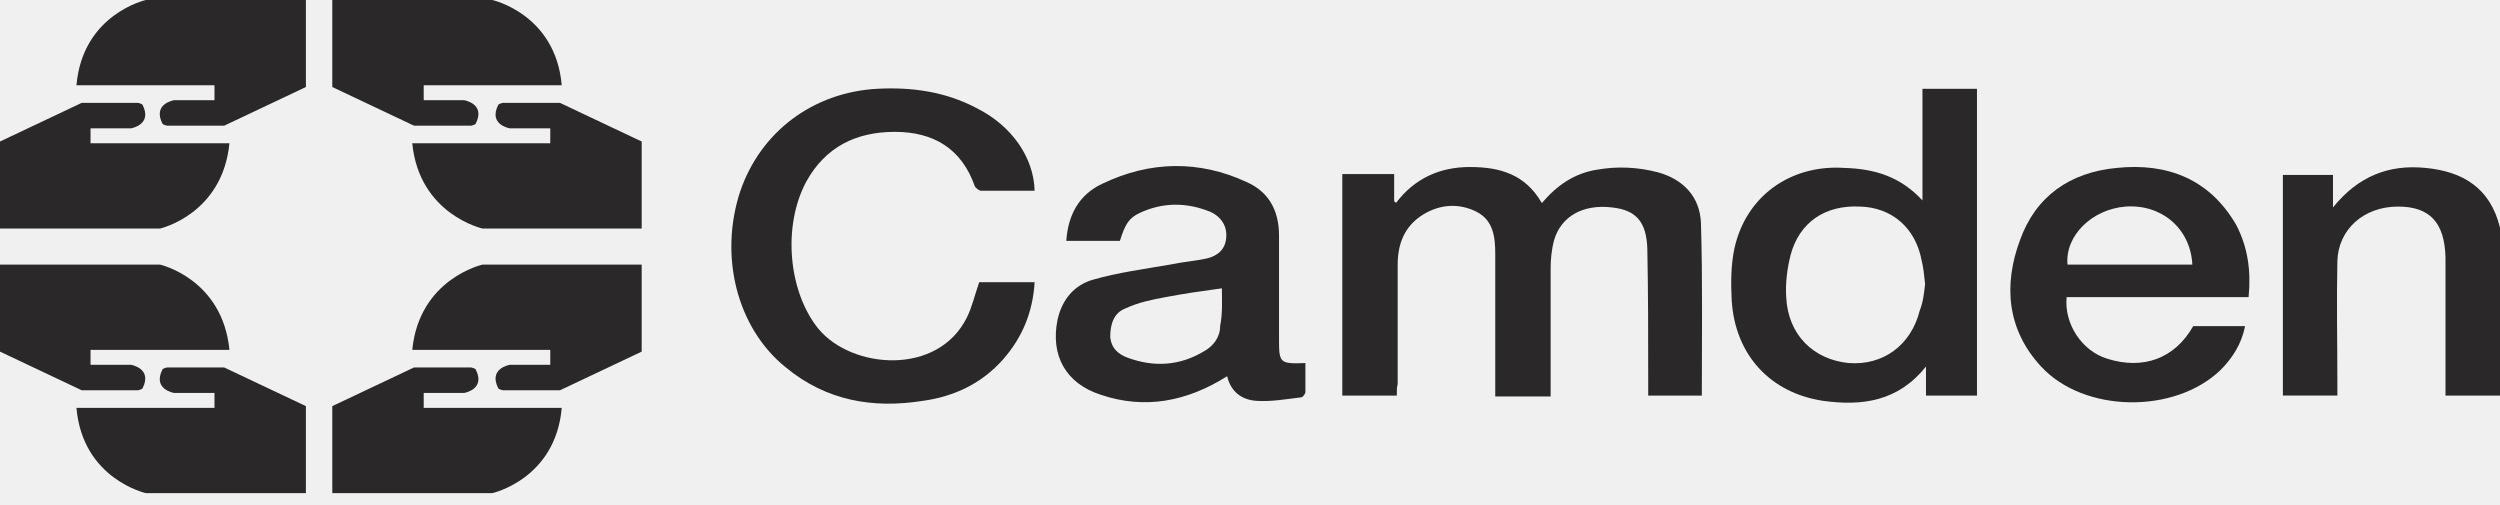
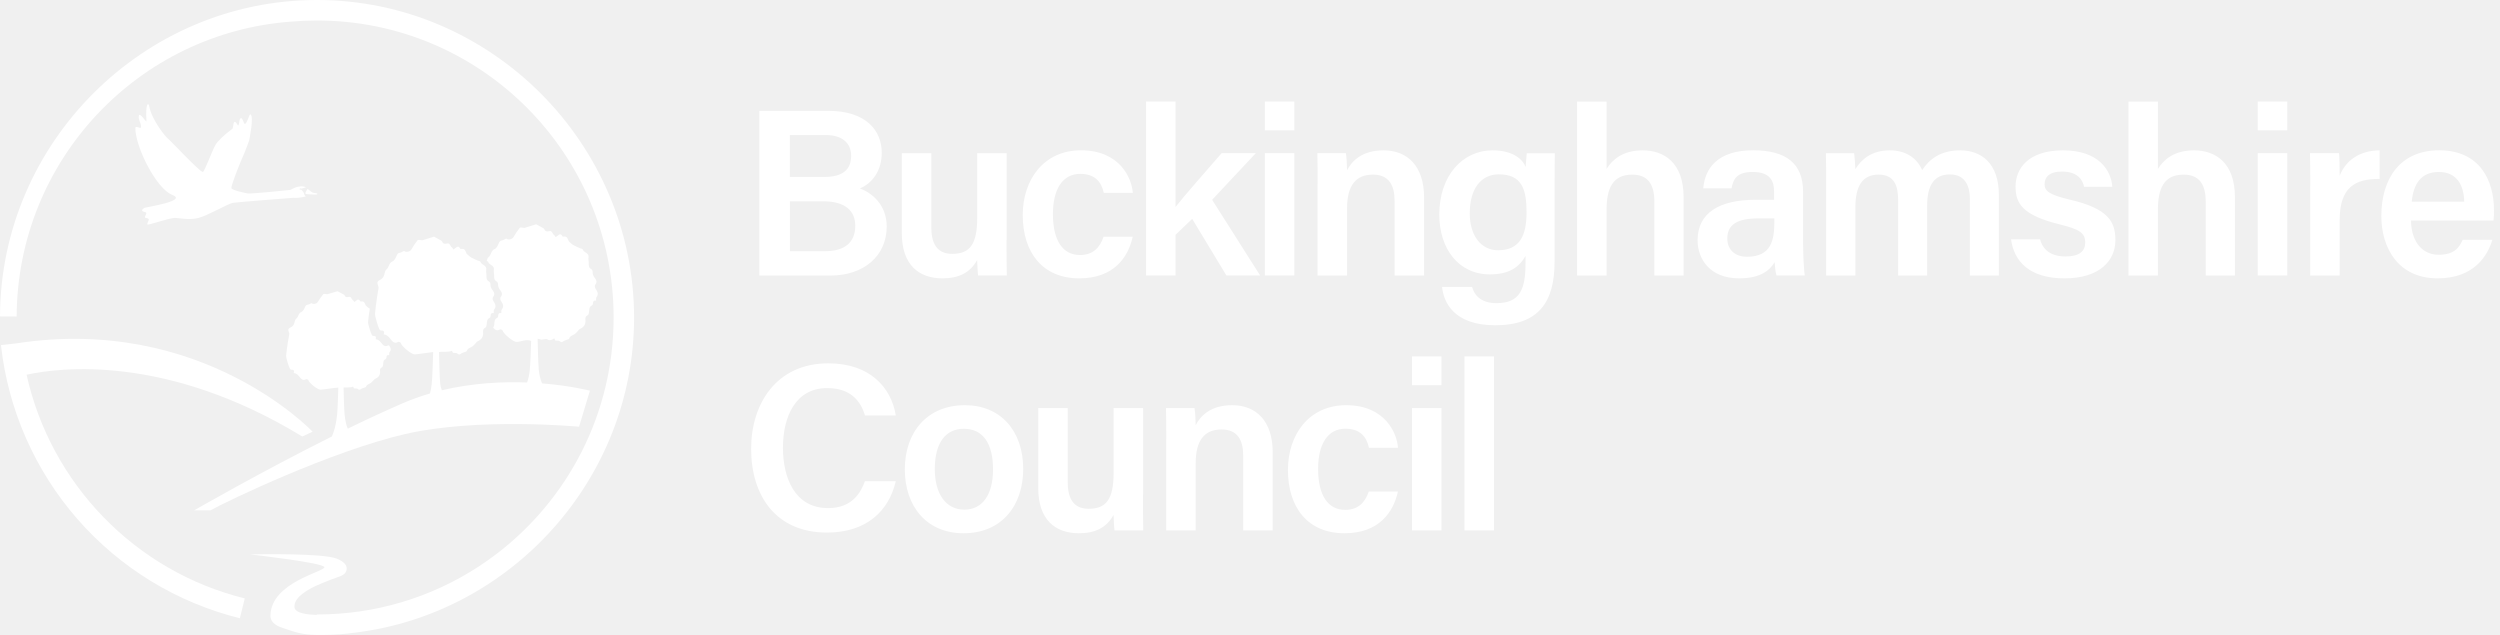
- <svg xmlns="http://www.w3.org/2000/svg" fill="none" height="44" viewBox="0 0 218 44" width="218">
-   <g fill="#2a2828">
-     <path d="m218 34.494c-1.533 0-3.143 0-4.752 0 0-.383 0-.69 0-.997 0-3.373 0-6.822 0-10.195 0-.307 0-.537 0-.843-.077-3.066-1.38-4.446-4.14-4.446-2.989 0-5.212 1.993-5.289 4.752-.076 3.526 0 7.129 0 10.655v1.073c-1.609 0-3.142 0-4.752 0 0-6.362 0-12.801 0-19.24h4.369v2.836c2.223-2.76 4.906-3.756 8.049-3.449 3.296.307 5.672 1.763 6.515 5.212z" />
-     <path d="m121.801 34.494c-1.686 0-3.219 0-4.752 0 0-6.439 0-12.801 0-19.316h4.522v2.376c.077.077.153.077.153.153 1.61-2.146 3.833-3.143 6.439-3.143s4.829.613 6.286 3.143c1.303-1.533 2.836-2.606 4.829-2.913 1.763-.307 3.526-.23 5.289.23 2.223.613 3.679 2.146 3.756 4.446.153 4.982.076 9.965.076 15.024-1.456 0-2.989 0-4.675 0 0-.383 0-.766 0-1.15 0-3.909 0-7.819-.077-11.651-.077-2.376-.996-3.373-3.066-3.603-2.53-.307-4.446.766-5.059 2.836-.23.843-.307 1.686-.307 2.53v11.115c-1.609 0-3.143 0-4.829 0 0-.307 0-.613 0-.997 0-3.833 0-7.589 0-11.421 0-1.456-.153-2.913-1.61-3.679-1.533-.766-3.142-.69-4.675.23-1.61.997-2.223 2.53-2.223 4.369v10.425c-.077.23-.077.536-.077.996z" />
-     <path d="m90.22 16.634c-1.533 0-3.143 0-4.676 0-.153 0-.46-.23-.537-.383-1.15-3.296-3.603-4.753-6.975-4.753-3.373 0-6.056 1.303-7.742 4.369-2.07 3.909-1.533 9.582 1.073 12.801 2.913 3.526 10.425 4.139 12.954-.997.46-.92.69-1.993 1.073-3.066h4.829c-.153 2.606-1.073 4.829-2.76 6.745-1.84 2.07-4.216 3.219-6.975 3.603-4.369.69-8.432 0-11.958-2.913-4.293-3.449-5.826-9.735-3.986-15.331 1.763-5.212 6.362-8.662 11.958-8.968 2.99-.153 5.902.23 8.662 1.686 3.066 1.533 4.982 4.293 5.059 7.205z" />
-     <path d="m167.639 17.477c0-3.373 0-6.516 0-9.735h4.753v26.752c-1.457 0-2.837 0-4.446 0 0-.766 0-1.533 0-2.53-2.453 3.066-5.596 3.449-8.969 2.99-4.599-.69-7.665-3.986-7.972-8.738-.076-1.533-.076-3.066.23-4.522.997-4.599 4.906-7.359 9.582-7.052 2.683.077 4.906.766 6.822 2.836zm.23 7.282c-.077-.767-.153-1.456-.307-2.07-.536-2.836-2.606-4.599-5.365-4.676-3.066-.153-5.289 1.38-6.056 4.216-.306 1.226-.46 2.453-.383 3.679.153 3.296 2.376 5.442 5.442 5.749 2.99.23 5.443-1.533 6.209-4.599.307-.766.383-1.61.46-2.3z" />
-     <path d="m107.007 32.807c-3.526 2.223-7.205 2.913-11.038 1.61-3.066-.997-4.369-3.449-3.756-6.515.383-1.763 1.456-3.066 3.143-3.526 2.146-.613 4.446-.92 6.669-1.303 1.073-.23 2.146-.307 3.219-.536.92-.23 1.61-.767 1.687-1.84.076-.92-.384-1.763-1.38-2.223-2.07-.843-4.139-.843-6.132.077-.997.46-1.303.997-1.763 2.453-1.533 0-3.066 0-4.676 0 .153-2.3 1.15-4.063 3.143-4.982 4.139-1.993 8.431-2.07 12.572-.153 1.916.843 2.836 2.453 2.836 4.676v8.892c0 2.223 0 2.3 2.299 2.223v2.53c0 .153-.23.46-.383.46-1.303.153-2.53.383-3.833.307-1.379-.077-2.299-.843-2.606-2.146zm-.46-7.665c-1.686.23-3.296.46-4.905.766-1.227.23-2.377.46-3.526.997-.997.383-1.303 1.38-1.303 2.453.077.996.69 1.533 1.533 1.84 2.3.843 4.523.69 6.593-.537.843-.46 1.456-1.226 1.456-2.223.23-1.15.153-2.3.153-3.296z" />
-     <path d="m196.077 25.909c-2.682 0-5.289 0-7.972 0-2.606 0-5.289 0-7.895 0-.23 2.3 1.303 4.676 3.526 5.366 3.143.997 5.903 0 7.512-2.836h4.523c-.307 1.533-1.073 2.759-2.147 3.833-3.985 3.833-11.881 3.756-15.637-.307-2.989-3.219-3.296-7.129-1.839-11.038 1.379-3.833 4.369-5.902 8.431-6.285 4.446-.46 8.126.997 10.425 4.982.997 1.916 1.303 3.986 1.073 6.285zm-4.905-2.836c-.154-3.143-2.683-5.289-5.826-5.059-2.913.23-5.289 2.53-5.059 5.059z" />
-     <g clip-rule="evenodd" fill-rule="evenodd">
-       <path d="m48.981 35.567h-12.034v-1.303h3.526s1.916-.307.997-2.07c-.077-.077-.383-.153-.383-.153h-4.982l-7.129 3.373v7.589h13.951s5.519-1.226 6.056-7.435z" />
-       <path d="m6.669 35.567h12.034v-1.303h-3.526s-1.916-.307-.997-2.07c.077-.077.383-.153.383-.153h4.982l7.129 3.373v7.589h-13.951s-5.519-1.226-6.056-7.435z" />
-       <path d="m20.006 30.508h-12.111v1.303h3.526s1.916.307.997 2.07c-.077.077-.383.153-.383.153h-4.906l-7.129-3.373v-7.589h13.951s5.442 1.226 6.056 7.435z" />
-       <path d="m48.981 7.435h-12.034v1.303h3.526s1.916.307.997 2.07c-.077.077-.383.153-.383.153h-4.982l-7.129-3.373v-7.589h13.951s5.519 1.226 6.056 7.435z" />
-       <path d="m6.669 7.435h12.034v1.303h-3.526s-1.916.307-.997 2.07c.077.077.383.153.383.153h4.982l7.129-3.373v-7.589h-13.951s-5.519 1.226-6.056 7.435z" />
-       <path d="m20.006 12.494h-12.111v-1.303h3.526s1.916-.307.997-2.07c-.077-.077-.383-.153-.383-.153h-4.906l-7.129 3.373v7.589h13.951s5.442-1.226 6.056-7.435z" />
-       <path d="m35.95 12.494h12.034v-1.303h-3.526s-1.916-.307-.997-2.07c.077-.077.383-.153.383-.153h4.982l7.129 3.373v7.589h-13.874s-5.519-1.226-6.132-7.435z" />
-       <path d="m35.95 30.508h12.034v1.303h-3.526s-1.916.307-.997 2.07c.077.077.383.153.383.153h4.982l7.129-3.373v-7.589h-13.874s-5.519 1.226-6.132 7.435z" />
-     </g>
-   </g>
+ <svg xmlns="http://www.w3.org/2000/svg" width="252" height="64" viewBox="0 0 252 64" fill="none">
+   <path d="M76.547 11.173H83.49C87.325 11.173 88.88 13.184 88.88 15.397C88.88 17.293 87.847 18.512 86.676 18.995C87.806 19.402 89.381 20.579 89.381 22.835C89.381 25.784 87.084 27.776 83.704 27.776H76.539V11.173H76.547ZM83.091 17.837C85.032 17.837 85.796 17.024 85.796 15.701C85.796 14.384 84.839 13.613 83.255 13.613H79.616V17.837H83.091ZM79.616 25.322H83.139C85.128 25.322 86.21 24.461 86.21 22.758C86.21 21.27 85.224 20.291 82.974 20.291H79.622V25.322H79.616ZM101.46 24.171C101.46 25.371 101.46 26.782 101.487 27.768H98.591C98.543 27.432 98.522 26.734 98.495 26.211C97.8 27.478 96.67 28.058 94.997 28.058C92.623 28.058 90.902 26.693 90.902 23.502V15.445H93.876V22.902C93.876 24.342 94.309 25.59 95.982 25.59C97.778 25.59 98.501 24.605 98.501 21.973V15.445H101.473V24.171H101.46ZM114.178 23.861C113.725 25.922 112.287 28.058 108.791 28.058C105.1 28.058 103.092 25.466 103.092 21.675C103.092 18.099 105.225 15.149 108.962 15.149C112.892 15.149 114.091 17.981 114.186 19.443H111.261C111.021 18.339 110.373 17.526 108.887 17.526C107.112 17.526 106.134 19.062 106.134 21.579C106.134 24.267 107.139 25.707 108.866 25.707C110.16 25.707 110.876 24.963 111.24 23.861H114.18H114.178ZM118.494 20.862C119.451 19.635 121.44 17.41 123.14 15.438H126.588L122.183 20.139L127.021 27.768H123.621L120.173 22.062L118.496 23.667V27.768H115.521V10.235H118.494V20.862ZM127.496 10.235H130.469V13.136H127.497V10.235H127.496ZM127.496 15.438H130.469V27.768H127.497V15.44L127.496 15.438ZM132.816 18.533C132.816 17.478 132.816 16.376 132.789 15.438H135.665C135.735 15.776 135.783 16.782 135.783 17.168C136.216 16.307 137.221 15.155 139.452 15.155C141.874 15.155 143.547 16.741 143.547 19.904V27.776H140.573V20.24C140.573 18.704 140.022 17.6 138.392 17.6C136.643 17.6 135.783 18.731 135.783 21.006V27.774H132.81V18.531H132.816V18.533ZM156.699 26.403C156.699 30.36 155.164 32.787 150.732 32.787C146.491 32.787 145.507 30.408 145.363 28.926H148.385C148.672 29.933 149.465 30.558 150.848 30.558C153.271 30.558 153.772 29.07 153.772 26.507V25.79C153.127 26.962 152.074 27.658 150.18 27.658C147.022 27.658 145.08 25.066 145.08 21.634C145.08 17.726 147.407 15.155 150.449 15.155C152.652 15.155 153.568 16.189 153.78 16.838C153.807 16.43 153.876 15.666 153.897 15.446H156.725C156.706 16.403 156.706 17.795 156.706 18.995V26.403H156.699ZM151 25.226C153.25 25.226 153.876 23.667 153.876 21.386C153.876 19.058 153.395 17.574 151.075 17.574C149.327 17.574 148.151 18.966 148.151 21.51C148.151 23.792 149.321 25.226 151 25.226ZM161.943 10.235V17.024C162.514 16.114 163.546 15.155 165.584 15.155C167.765 15.155 169.707 16.424 169.707 19.883V27.776H166.76V20.339C166.76 18.56 166.092 17.603 164.53 17.603C162.521 17.603 161.943 19.043 161.943 21.152V27.776H158.97V10.24H161.943V10.234V10.235ZM181.757 24.75C181.757 25.901 181.854 27.458 181.923 27.768H179.073C178.977 27.507 178.908 26.88 178.881 26.424C178.446 27.168 177.56 28.058 175.308 28.058C172.364 28.058 171.117 26.114 171.117 24.218C171.117 21.434 173.348 20.138 176.96 20.138H178.825V19.298C178.825 18.341 178.517 17.334 176.671 17.334C175.04 17.334 174.709 18.078 174.538 18.987H171.688C171.854 16.976 173.127 15.128 176.788 15.149C179.996 15.17 181.75 16.445 181.75 19.325V24.749H181.757V24.75ZM178.86 22.014H177.25C175.067 22.014 174.112 22.661 174.112 24.053C174.112 25.061 174.778 25.88 176.101 25.88C178.544 25.88 178.854 24.198 178.854 22.379V22.013H178.86V22.014ZM184.077 18.608C184.077 17.554 184.077 16.472 184.05 15.445H186.898C186.946 15.755 186.994 16.528 187.023 17.051C187.621 16.066 188.654 15.155 190.498 15.155C192.246 15.155 193.299 16.066 193.753 17.147C194.448 16.093 195.55 15.155 197.587 15.155C199.693 15.155 201.489 16.424 201.489 19.691V27.776H198.564V20.048C198.564 18.822 198.131 17.582 196.555 17.582C194.924 17.582 194.256 18.733 194.256 20.725V27.776H191.331V20.144C191.331 18.779 190.973 17.6 189.368 17.6C187.766 17.6 187.023 18.704 187.023 20.909V27.773H184.077V18.608ZM205.64 24.123C205.929 25.226 206.789 25.851 208.2 25.851C209.638 25.851 210.189 25.301 210.189 24.44C210.189 23.502 209.638 23.117 207.698 22.64C203.843 21.704 203.168 20.504 203.168 18.802C203.168 17.003 204.435 15.155 207.958 15.155C211.504 15.155 212.796 17.12 212.921 18.829H210.072C209.954 18.25 209.542 17.293 207.842 17.293C206.5 17.293 206.094 17.92 206.094 18.56C206.094 19.256 206.527 19.616 208.605 20.118C212.584 21.027 213.231 22.4 213.231 24.219C213.231 26.28 211.627 28.059 208.104 28.059C204.531 28.059 203.004 26.307 202.714 24.123H205.64ZM217.518 10.235V17.024C218.09 16.114 219.122 15.155 221.159 15.155C223.341 15.155 225.281 16.424 225.281 19.883V27.776H222.336V20.339C222.336 18.56 221.669 17.603 220.106 17.603C218.09 17.603 217.518 19.043 217.518 21.152V27.776H214.546V10.24H217.518V10.234V10.235ZM227.58 10.235H230.554V13.136H227.58V10.235ZM227.58 15.438H230.554V27.768H227.58V15.44V15.438ZM232.874 18.774C232.874 17.382 232.874 16.349 232.845 15.438H235.77C235.818 15.726 235.839 16.878 235.839 17.72C236.417 16.232 237.78 15.176 239.865 15.155V18.037C237.374 18.01 235.839 18.898 235.839 22.186V27.776H232.866V18.774H232.874ZM243.032 22.227C243.032 24.074 243.967 25.68 245.812 25.68C247.396 25.68 247.897 24.957 248.234 24.171H251.229C250.775 25.707 249.433 28.059 245.715 28.059C241.738 28.059 240.038 24.984 240.038 21.771C240.038 17.962 241.978 15.149 245.86 15.149C250.003 15.149 251.393 18.243 251.393 21.173C251.393 21.579 251.393 21.869 251.345 22.227H243.032ZM248.393 20.331C248.365 18.677 247.65 17.334 245.833 17.334C244.008 17.334 243.272 18.582 243.101 20.331H248.393ZM90.297 48.499C89.602 51.498 87.352 53.683 83.353 53.683C78.205 53.683 75.714 49.962 75.714 45.24C75.714 40.706 78.253 36.624 83.497 36.624C87.715 36.624 89.843 39.093 90.297 41.877H87.186C86.753 40.416 85.748 39.12 83.374 39.12C80.186 39.12 78.921 42 78.921 45.144C78.921 48.093 80.071 51.216 83.47 51.216C85.892 51.216 86.753 49.678 87.186 48.507H90.297V48.499ZM103.14 47.274C103.14 50.947 100.986 53.752 97.124 53.752C93.387 53.752 91.206 51.016 91.206 47.32C91.206 43.579 93.435 40.843 97.269 40.843C100.84 40.843 103.14 43.413 103.14 47.274ZM94.227 47.293C94.227 49.789 95.355 51.373 97.199 51.373C99.065 51.373 100.097 49.816 100.097 47.322C100.097 44.661 99.065 43.221 97.153 43.221C95.328 43.221 94.227 44.613 94.227 47.293ZM115.212 49.864C115.212 51.064 115.212 52.477 115.239 53.462H112.341C112.293 53.125 112.272 52.429 112.245 51.904C111.55 53.173 110.422 53.752 108.749 53.752C106.375 53.752 104.654 52.387 104.654 49.195V41.131H107.626V48.597C107.626 50.037 108.061 51.285 109.733 51.285C111.529 51.285 112.251 50.299 112.251 47.659V41.131H115.225V49.864H115.212ZM117.558 44.227C117.558 43.171 117.558 42.069 117.53 41.133H120.406C120.477 41.469 120.525 42.477 120.525 42.861C120.958 42 121.963 40.843 124.193 40.843C126.615 40.843 128.288 42.427 128.288 45.59V53.462H125.315V45.93C125.315 44.392 124.763 43.29 123.134 43.29C121.384 43.29 120.525 44.419 120.525 46.694V53.462H117.553V44.227H117.558ZM140.91 49.554C140.457 51.614 139.017 53.752 135.521 53.752C131.832 53.752 129.824 51.16 129.824 47.368C129.824 43.792 131.957 40.843 135.694 40.843C139.624 40.843 140.821 43.675 140.918 45.136H137.993C137.752 44.034 137.104 43.213 135.617 43.213C133.843 43.213 132.866 44.75 132.866 47.266C132.866 49.954 133.869 51.394 135.598 51.394C136.892 51.394 137.606 50.65 137.972 49.547H140.91V49.554ZM142.328 35.928H145.301V38.83H142.329V35.928H142.328ZM142.328 41.133H145.301V53.462H142.329V41.131L142.328 41.133ZM150.594 35.928H147.621V53.462H150.593L150.594 35.928ZM31.955 0C14.46 0 0.054 14.384 0 31.896L1.679 31.904C1.748 16.141 13.971 3.259 29.45 2.171C30.283 2.102 31.119 2.067 31.955 2.067C48.466 2.067 61.852 15.472 61.852 32.006C61.852 41.731 57.22 50.368 50.056 55.832C45.435 59.36 39.885 61.457 34.088 61.864C33.387 61.912 32.677 61.939 31.963 61.939H31.934V61.981C31.054 61.96 29.691 61.837 29.677 61.168C29.664 60.616 30.082 60.168 30.488 59.851C31.032 59.424 31.672 59.12 32.306 58.851C32.912 58.59 33.53 58.355 34.157 58.134C34.358 58.076 34.545 57.978 34.708 57.846C34.826 57.742 34.906 57.601 34.935 57.446C34.964 57.291 34.941 57.13 34.868 56.99C34.687 56.659 34.309 56.467 33.978 56.322C32.636 55.75 26.098 55.867 25.28 55.882H25.197C25.224 55.888 32.69 56.722 32.698 57.178C32.712 57.638 27.358 58.686 27.261 62.014C27.234 62.918 28.218 63.2 28.596 63.331C29.912 63.779 30.496 63.965 31.859 64H32.636C33.683 63.995 34.73 63.919 35.767 63.773C51.529 61.864 63.916 48.272 63.916 32.006C63.91 14.448 49.484 0 31.955 0Z" fill="white" />
+   <path d="M30.469 44L31.508 43.517C31.508 43.517 20.386 31.717 1.638 34.613L0.096 34.784C0.818 41.288 3.513 47.415 7.819 52.339C12.124 57.262 17.834 60.746 24.177 62.32L24.672 60.32C13.587 57.584 5.108 48.73 2.68 37.771C5.907 37.061 16.74 35.634 30.471 44H30.469Z" fill="white" />
+   <path d="M60.008 29.056C59.953 28.968 59.944 28.768 60 28.699C60.192 28.464 60.144 28.258 59.988 28.059C59.836 27.872 59.726 27.679 59.74 27.418C59.746 27.322 59.676 27.162 59.601 27.128C59.333 26.991 59.34 26.755 59.347 26.501C59.353 26.328 59.285 26.143 59.32 25.976C59.422 25.466 58.845 25.495 58.741 25.144C58.727 25.095 58.631 25.074 58.569 25.047C58.556 25.039 58.527 25.047 58.514 25.039C58.275 24.93 58.026 24.84 57.791 24.703C57.626 24.607 57.495 24.461 57.343 24.336C57.137 23.84 57.117 23.826 56.717 23.847C56.457 23.344 56.242 23.805 56.003 23.903C55.955 23.834 55.926 23.736 55.864 23.703C55.678 23.591 55.658 23.219 55.377 23.296C55.135 23.357 54.963 23.351 54.86 23.088C54.84 23.04 54.771 23.007 54.721 22.978C54.515 22.861 54.309 22.751 54.047 22.607C53.676 22.723 53.229 22.855 52.871 22.971C52.657 22.965 52.451 22.896 52.395 22.959C52.156 23.255 51.948 23.578 51.756 23.909C51.619 24.136 51.192 24.219 51.026 24.04C50.874 24.109 50.738 24.213 50.593 24.232C50.407 24.261 50.352 24.357 50.276 24.522C50.181 24.743 50.05 25.034 49.863 25.101C49.478 25.253 49.532 25.709 49.236 25.928C49.141 25.997 49.105 26.149 49.065 26.307C49.12 26.335 49.195 26.355 49.203 26.391C49.299 26.743 49.877 26.714 49.78 27.224C49.746 27.389 49.808 27.576 49.808 27.747C49.8 28.003 49.794 28.237 50.069 28.375C50.145 28.416 50.213 28.567 50.208 28.664C50.193 28.927 50.31 29.112 50.456 29.298C50.614 29.498 50.662 29.706 50.468 29.939C50.414 30.008 50.42 30.208 50.476 30.298C50.647 30.587 50.868 30.85 50.572 31.208C50.516 31.277 50.545 31.429 50.531 31.56C50.297 31.512 50.214 31.635 50.214 31.863C50.214 31.925 50.166 32.021 50.118 32.042C49.808 32.173 49.85 32.463 49.821 32.723C49.808 32.827 49.767 32.971 49.705 33.013C49.856 33.205 50.077 33.413 50.4 33.205C50.447 33.173 50.634 33.248 50.655 33.303C50.751 33.669 51.756 34.482 52.072 34.467C52.561 34.447 53.036 34.151 53.538 34.365C53.51 35.309 53.462 36.694 53.4 37.314C53.352 37.818 53.25 38.224 53.132 38.555C50.634 38.459 47.634 38.603 44.536 39.339C44.448 39.119 44.393 38.887 44.371 38.651C44.309 37.968 44.275 36.391 44.255 35.488C44.309 35.488 44.378 35.467 44.44 35.461C44.577 35.453 45.307 35.501 45.555 35.357L45.657 35.565C45.844 35.591 46.015 35.557 46.105 35.639C46.257 35.77 46.346 35.757 46.483 35.639C46.566 35.57 46.697 35.549 46.8 35.501C46.889 35.467 47.035 35.447 47.055 35.378C47.151 35.061 47.461 35.053 47.655 34.895C47.771 34.799 47.867 34.674 47.971 34.563C48.019 34.515 48.052 34.447 48.115 34.419C48.527 34.247 48.741 33.951 48.693 33.469C48.672 33.269 48.72 33.111 48.926 33.021C48.934 33.021 48.934 33.013 48.941 33.013C49.003 32.965 49.045 32.821 49.057 32.725C49.093 32.463 49.051 32.173 49.355 32.042C49.403 32.021 49.45 31.925 49.45 31.863C49.45 31.635 49.532 31.519 49.767 31.559C49.781 31.421 49.752 31.277 49.808 31.207C50.096 30.856 49.877 30.594 49.705 30.298C49.65 30.208 49.642 30.01 49.698 29.939C49.89 29.706 49.842 29.498 49.684 29.299C49.54 29.112 49.423 28.927 49.436 28.664C49.444 28.568 49.374 28.408 49.292 28.376C49.024 28.237 49.03 28.003 49.037 27.747C49.037 27.576 48.976 27.389 49.01 27.224C49.105 26.714 48.535 26.741 48.431 26.391C48.418 26.349 48.348 26.328 48.294 26.307C48.287 26.301 48.273 26.301 48.267 26.293C48.252 26.287 48.225 26.293 48.211 26.287C47.971 26.176 47.723 26.087 47.488 25.951C47.324 25.853 47.193 25.707 47.041 25.583C46.833 25.087 46.814 25.074 46.415 25.095C46.153 24.592 45.94 25.053 45.699 25.149C45.651 25.08 45.624 24.984 45.562 24.951C45.376 24.839 45.362 24.467 45.081 24.543C44.839 24.607 44.667 24.599 44.563 24.336C44.544 24.288 44.474 24.253 44.425 24.226C44.219 24.109 44.007 23.999 43.751 23.855C43.381 23.971 42.933 24.103 42.575 24.219C42.361 24.213 42.155 24.143 42.099 24.205C41.86 24.501 41.652 24.826 41.46 25.157C41.321 25.384 40.888 25.466 40.73 25.288C40.578 25.357 40.442 25.459 40.297 25.48C40.11 25.507 40.056 25.605 39.981 25.77C39.885 25.991 39.752 26.28 39.567 26.349C39.182 26.501 39.23 26.955 38.941 27.176C38.776 27.299 38.782 27.651 38.666 27.872C38.585 28.017 38.462 28.135 38.314 28.21C38.059 28.335 37.991 28.437 38.087 28.727C38.114 28.823 38.17 28.919 38.162 29.01C38.121 29.327 38.046 29.643 38.004 29.96C37.998 29.981 37.998 30.008 37.998 30.029C37.923 30.546 37.846 31.063 37.806 31.581C37.79 31.779 37.854 31.994 37.908 32.194C37.998 32.517 38.204 33.311 38.37 33.311C38.61 33.311 38.809 33.344 38.678 33.711C38.988 33.738 39.147 33.909 39.334 34.138C39.492 34.336 39.725 34.723 40.132 34.461C40.16 34.447 40.214 34.455 40.268 34.475C40.324 34.495 40.38 34.53 40.386 34.557C40.482 34.923 41.487 35.736 41.804 35.722C42.155 35.709 43.05 35.549 43.662 35.488C43.635 36.418 43.587 38.016 43.518 38.699C43.483 39.072 43.414 39.387 43.339 39.664C42.396 39.939 41.46 40.272 40.524 40.677C38.685 41.481 36.863 42.325 35.059 43.207C34.935 42.944 34.804 42.511 34.735 41.773C34.681 41.187 34.646 39.795 34.633 39.058C34.762 39.051 35.384 39.093 35.588 38.968C35.636 39.058 35.672 39.12 35.678 39.147C35.838 39.168 35.988 39.141 36.065 39.21C36.194 39.32 36.271 39.306 36.394 39.21C36.47 39.147 36.581 39.133 36.67 39.093C36.745 39.064 36.876 39.045 36.889 38.989C36.978 38.727 37.24 38.72 37.405 38.583C37.501 38.499 37.584 38.395 37.681 38.307C37.723 38.266 37.757 38.203 37.804 38.189C38.162 38.045 38.348 37.797 38.308 37.397C38.287 37.231 38.328 37.101 38.508 37.024C38.57 36.997 38.603 36.859 38.618 36.768C38.645 36.549 38.61 36.307 38.872 36.197C38.913 36.176 38.955 36.095 38.955 36.047C38.955 35.853 39.024 35.757 39.23 35.799C39.244 35.68 39.215 35.563 39.265 35.501C39.484 35.24 39.367 35.04 39.23 34.832C39.182 34.819 39.134 34.805 39.113 34.819C38.761 35.032 38.554 34.709 38.424 34.551C38.266 34.359 38.129 34.213 37.86 34.192C37.971 33.888 37.804 33.861 37.592 33.861C37.448 33.861 37.268 33.192 37.193 32.923C37.145 32.759 37.089 32.579 37.103 32.407C37.145 31.973 37.207 31.546 37.276 31.111C37.268 31.104 37.261 31.104 37.255 31.104C37.111 31.029 36.993 30.896 36.87 30.794C36.689 30.381 36.676 30.367 36.327 30.387C36.098 29.967 35.919 30.354 35.707 30.435C35.665 30.375 35.638 30.298 35.588 30.271C35.424 30.181 35.417 29.871 35.17 29.925C34.962 29.973 34.812 29.973 34.722 29.754C34.708 29.712 34.646 29.685 34.604 29.664C34.425 29.568 34.246 29.472 34.019 29.354C33.697 29.45 33.31 29.568 33.002 29.658C32.815 29.65 32.636 29.587 32.588 29.65C32.382 29.898 32.203 30.167 32.03 30.443C31.914 30.635 31.541 30.704 31.398 30.554C31.267 30.608 31.15 30.698 31.019 30.712C30.854 30.731 30.811 30.815 30.744 30.952C30.661 31.139 30.552 31.379 30.392 31.442C30.057 31.567 30.105 31.952 29.849 32.131C29.706 32.235 29.712 32.523 29.61 32.717C29.538 32.842 29.429 32.941 29.298 33C29.078 33.103 29.017 33.192 29.098 33.427C29.127 33.503 29.175 33.592 29.162 33.661C29.127 33.93 29.065 34.192 29.023 34.461C28.954 34.909 28.886 35.363 28.844 35.811C28.83 35.978 28.886 36.157 28.934 36.328C29.009 36.597 29.189 37.266 29.333 37.266C29.546 37.266 29.712 37.293 29.602 37.597C29.87 37.624 30.008 37.762 30.166 37.955C30.303 38.12 30.509 38.445 30.853 38.224C30.896 38.197 31.06 38.258 31.075 38.307C31.156 38.611 32.03 39.293 32.305 39.279C32.65 39.264 33.586 39.099 34.102 39.071C34.075 39.837 34.04 41.235 33.978 41.823C33.868 42.911 33.634 43.607 33.449 43.999C26.285 47.576 19.566 51.443 19.566 51.443H21.212C22.918 50.485 33.393 45.482 40.784 43.765C48.177 42.048 58.369 43.013 58.369 43.013L59.464 39.381C59.464 39.381 57.551 38.879 54.638 38.645C54.458 38.207 54.347 37.744 54.309 37.272C54.247 36.605 54.213 35.061 54.193 34.152C54.306 34.163 54.416 34.19 54.522 34.232C54.59 34.261 54.673 34.219 54.757 34.213C54.894 34.205 55.067 34.144 55.162 34.205C55.425 34.378 55.631 34.253 55.872 34.109L55.974 34.323C56.153 34.351 56.326 34.315 56.421 34.392C56.573 34.523 56.663 34.509 56.8 34.392C56.89 34.323 57.014 34.303 57.117 34.255C57.206 34.219 57.351 34.199 57.372 34.13C57.468 33.813 57.778 33.807 57.97 33.648C58.088 33.552 58.184 33.427 58.288 33.317C58.336 33.269 58.369 33.2 58.431 33.173C58.845 33 59.058 32.703 59.01 32.221C58.989 32.021 59.037 31.869 59.243 31.773C59.313 31.738 59.361 31.581 59.374 31.469C59.409 31.208 59.368 30.919 59.67 30.787C59.718 30.767 59.766 30.671 59.766 30.608C59.766 30.381 59.85 30.264 60.084 30.304C60.098 30.167 60.069 30.023 60.125 29.952C60.4 29.608 60.179 29.347 60.008 29.056ZM31.982 19.525C31.955 19.471 31.66 19.464 31.501 19.408C31.364 19.326 31.235 19.231 31.115 19.125C31.115 19.125 31.033 19.056 31.005 19.056C30.971 19.056 30.723 19.464 30.786 19.519C30.846 19.567 31.033 19.594 31.273 19.594C31.487 19.602 31.824 19.623 31.955 19.594C31.982 19.573 31.997 19.552 31.982 19.525Z" fill="white" />
+   <path d="M30.696 19.648C30.675 19.608 30.661 19.56 30.648 19.518C30.642 19.493 30.635 19.468 30.627 19.443C30.559 19.317 30.468 19.205 30.359 19.112C30.344 19.119 30.328 19.124 30.311 19.125C30.247 19.133 30.199 19.106 30.193 19.07C30.186 19.029 30.234 18.995 30.297 18.987C30.314 18.984 30.331 18.985 30.348 18.989C30.364 18.994 30.38 19.003 30.392 19.014L30.854 18.877C30.671 18.804 30.473 18.773 30.276 18.787C29.912 18.808 29.546 18.987 29.298 19.133C29.276 19.14 29.253 19.145 29.229 19.146C29.017 19.181 25.23 19.554 24.976 19.504C24.716 19.456 23.421 19.181 23.33 18.974C23.242 18.774 24.281 16.218 24.358 16.066C24.722 15.28 25.113 14.163 25.113 14.163C25.113 14.163 25.65 11.627 25.225 11.523C25.141 11.502 24.942 12.33 24.73 12.475C24.537 12.605 24.481 11.73 24.227 11.944C24.088 12.061 24.115 12.861 23.95 12.584C23.461 11.765 23.544 12.888 23.434 12.971C22.602 13.578 21.886 14.294 21.741 14.576C21.389 15.149 20.606 17.341 20.446 17.334C20.111 17.326 17.131 14.102 16.923 13.97C16.724 13.832 15.3 12.123 15.038 10.69C14.969 10.317 14.645 10.325 14.763 12.206C14.776 12.44 14.089 11.262 13.999 11.654C13.896 12.109 14.335 12.536 14.185 12.888C14.158 12.957 13.642 12.654 13.642 12.894C13.642 14.826 15.767 19.037 17.364 19.643C18.962 20.25 14.784 20.862 14.57 20.952C14.357 21.042 14.199 21.275 14.48 21.338C15.088 21.434 14.432 21.8 14.659 21.958C14.776 21.986 14.907 21.992 14.984 22.075C15.059 22.186 14.755 22.578 14.88 22.634C15.003 22.688 16.813 22.054 17.543 21.971C17.901 21.931 19.037 22.227 20.001 21.971C20.964 21.717 23.014 20.525 23.449 20.45C23.882 20.373 29.587 19.938 29.587 19.938C30.09 19.986 30.717 19.835 30.854 19.794C30.806 19.802 30.742 19.746 30.694 19.65L30.696 19.648Z" fill="white" />
</svg>
